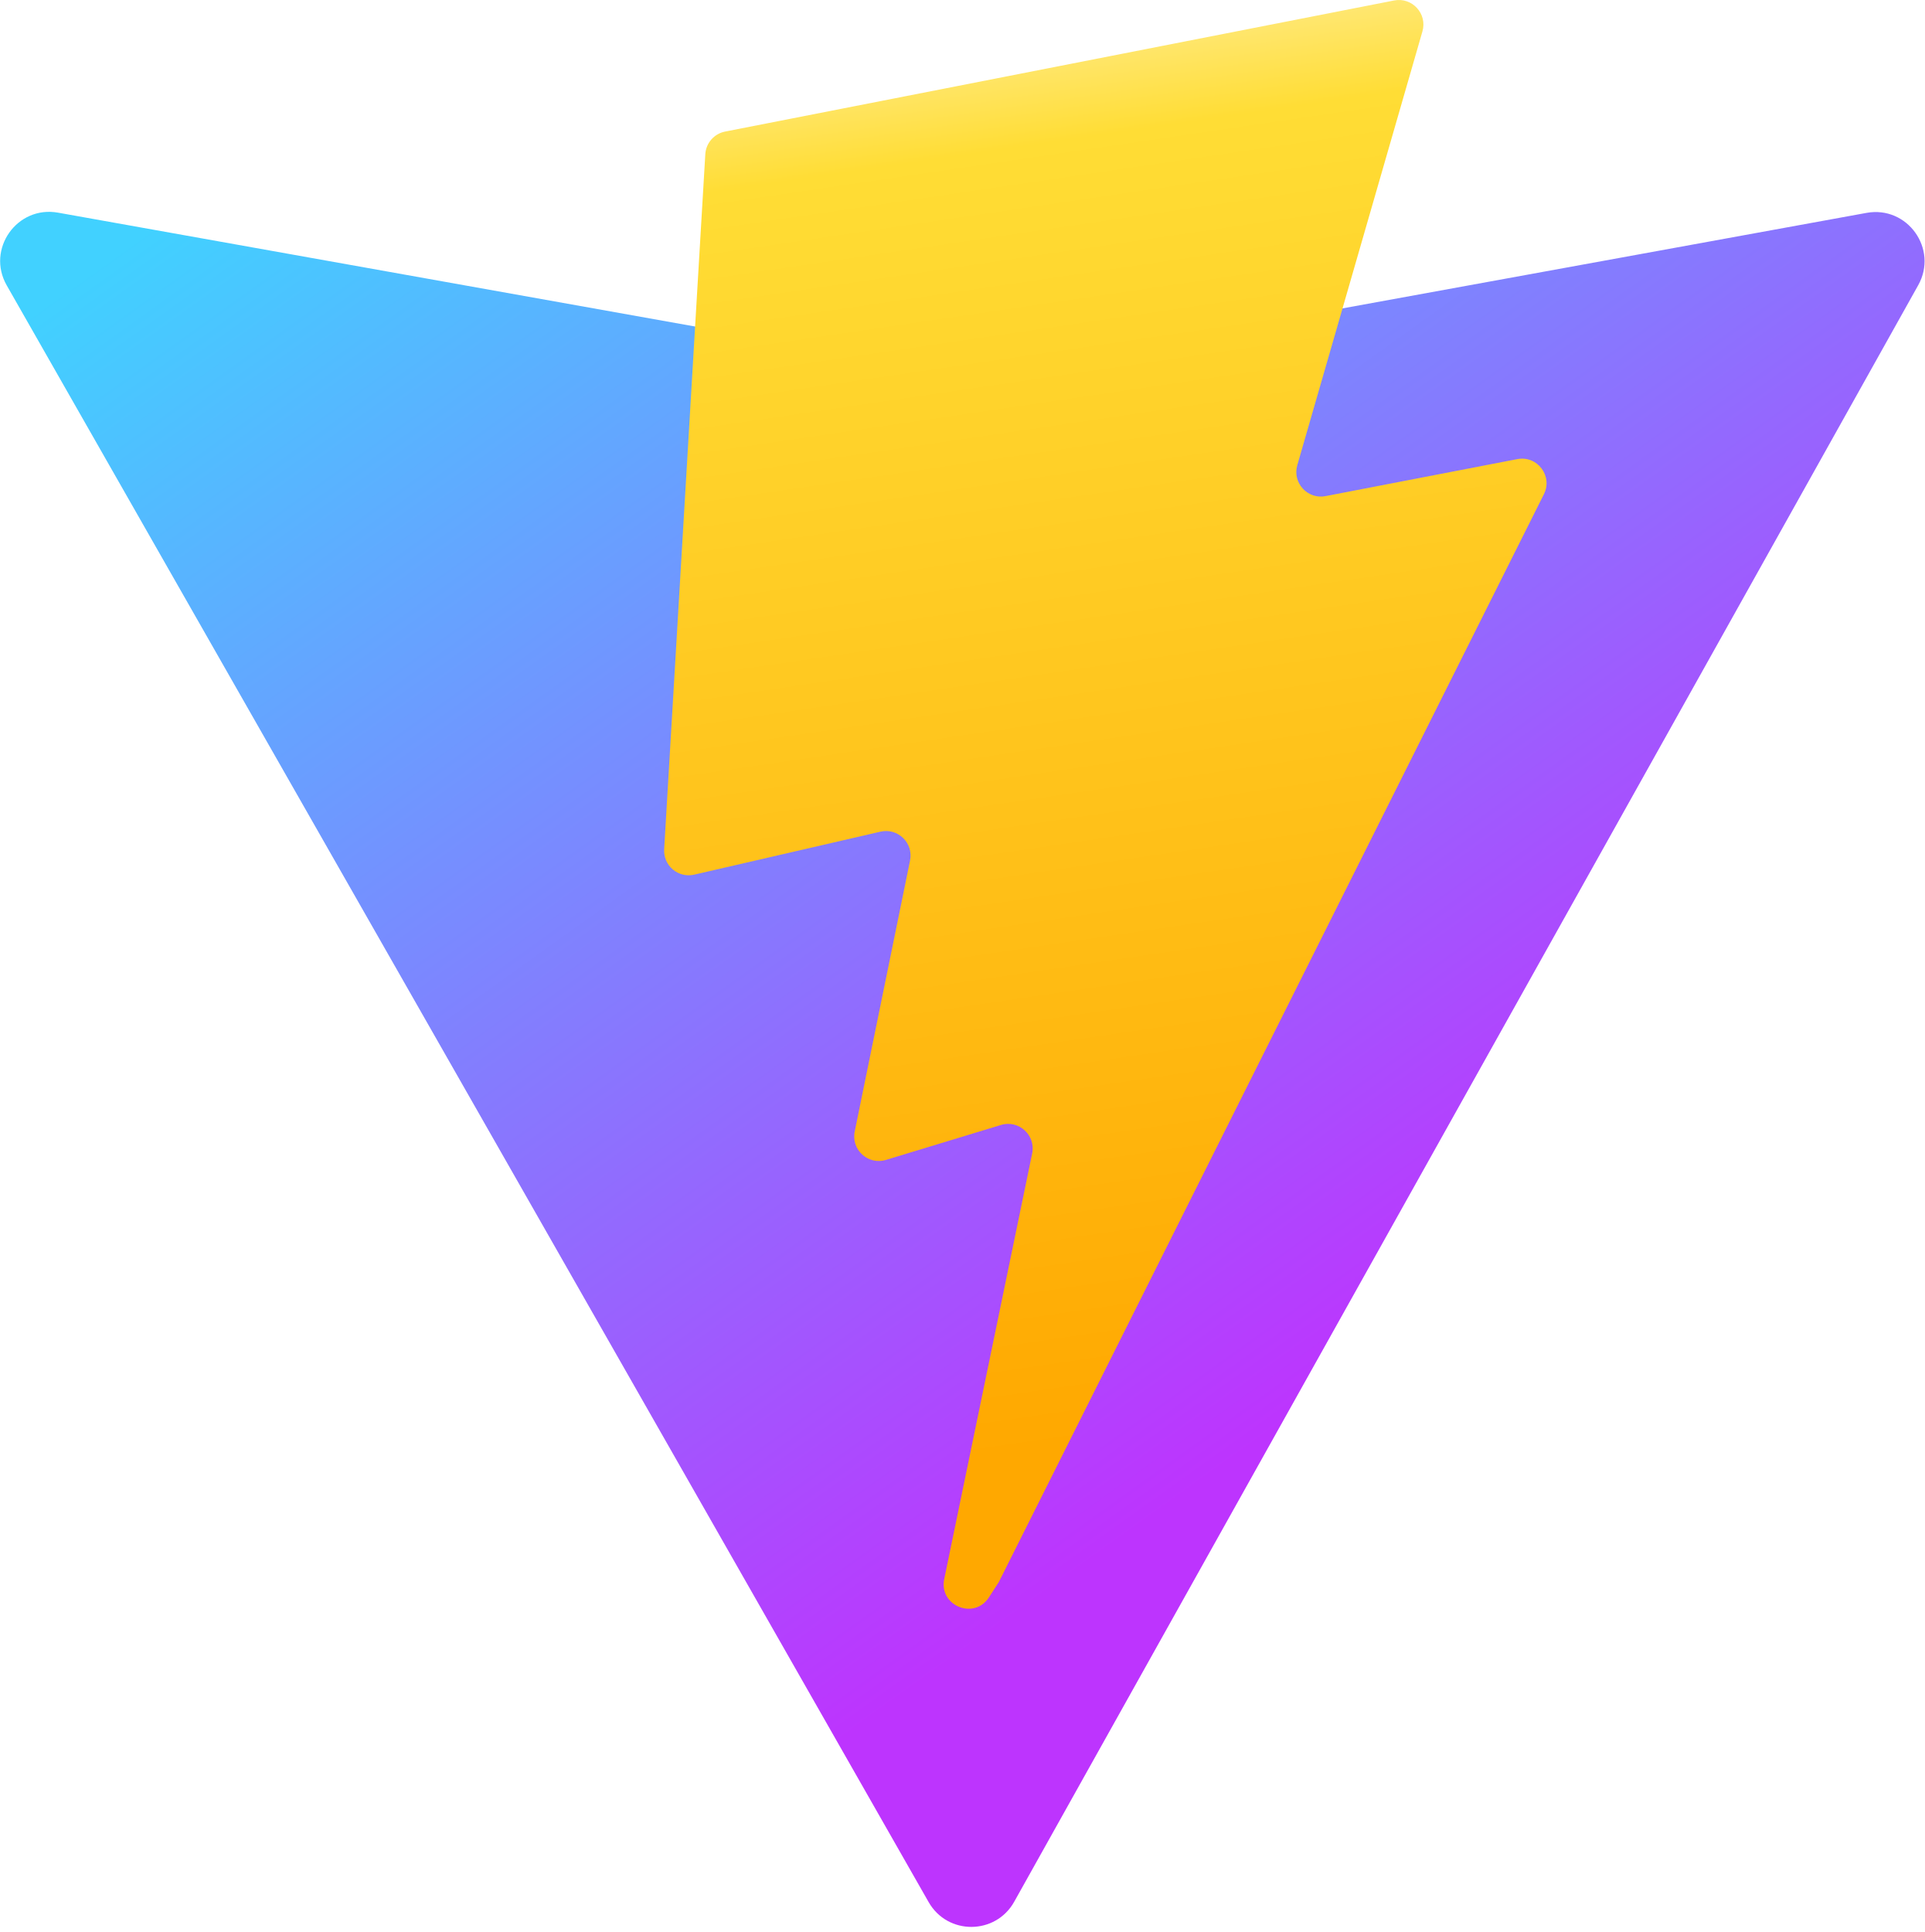
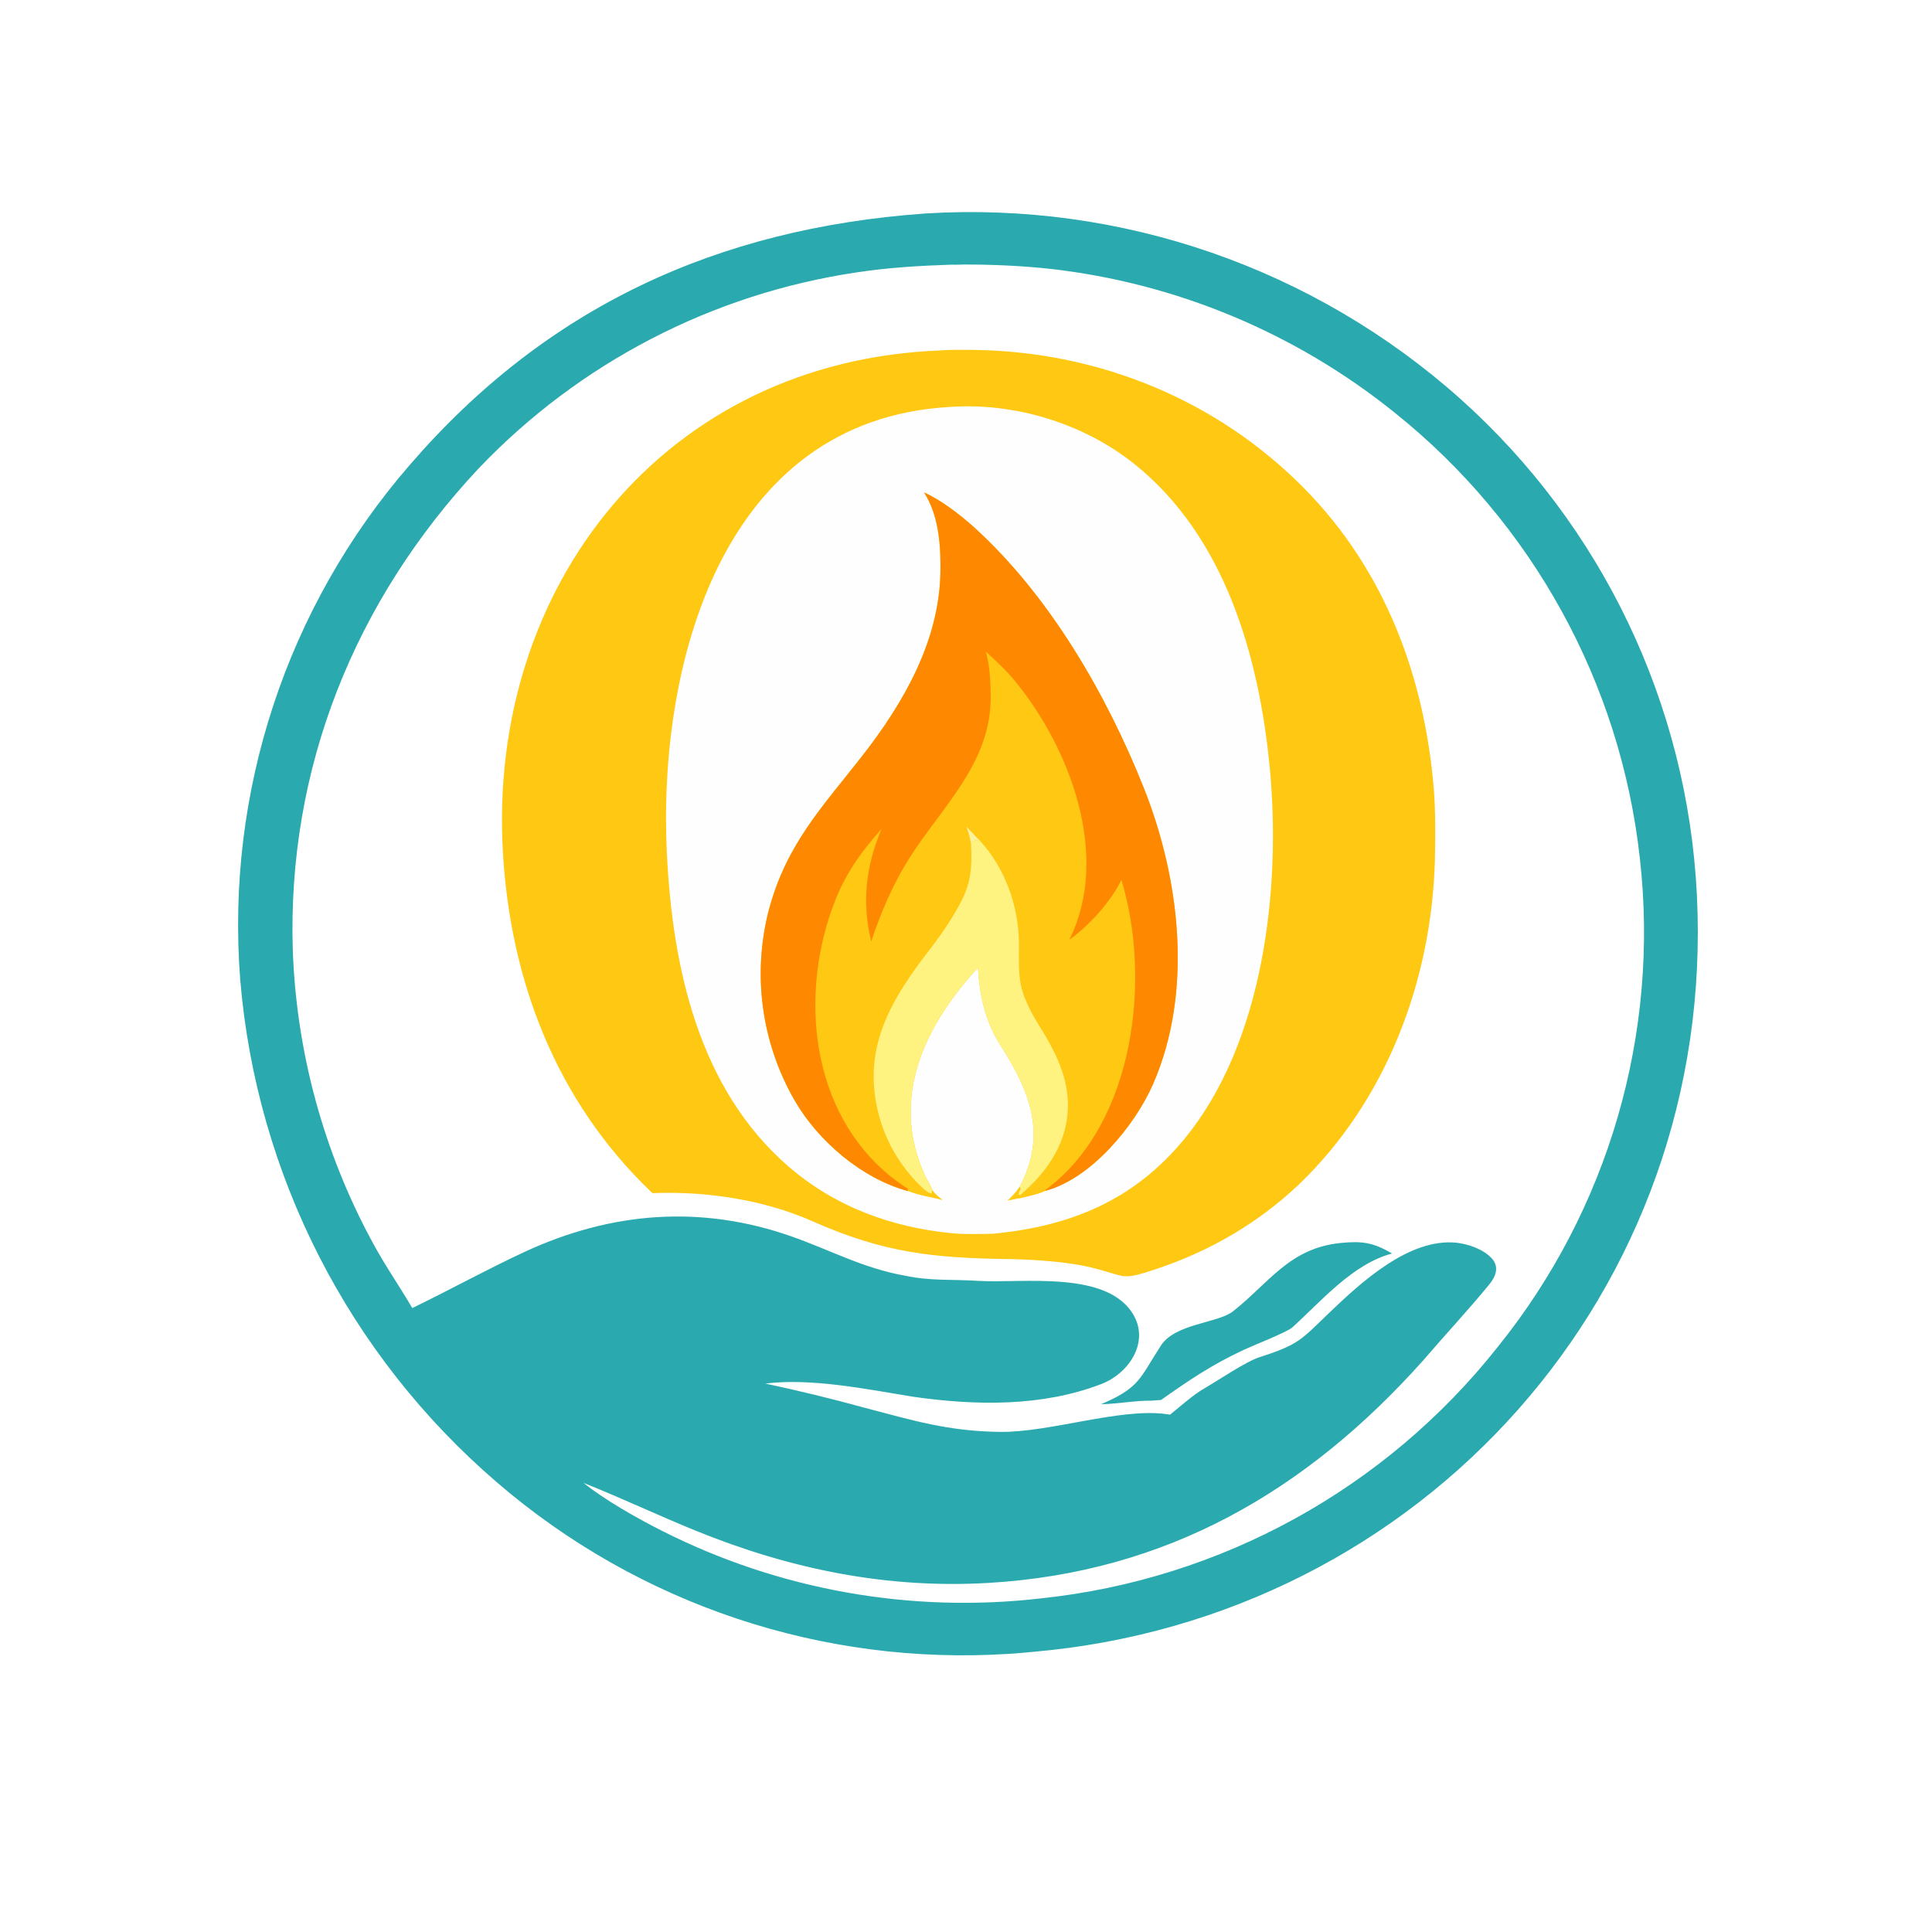
- <svg xmlns="http://www.w3.org/2000/svg" aria-hidden="true" role="img" class="iconify iconify--logos" width="31.88" height="32" preserveAspectRatio="xMidYMid meet" viewBox="0 0 256 257">
-   <defs>
-     <linearGradient id="IconifyId1813088fe1fbc01fb466" x1="-.828%" x2="57.636%" y1="7.652%" y2="78.411%">
-       <stop offset="0%" stop-color="#41D1FF" />
-       <stop offset="100%" stop-color="#BD34FE" />
-     </linearGradient>
-     <linearGradient id="IconifyId1813088fe1fbc01fb467" x1="43.376%" x2="50.316%" y1="2.242%" y2="89.03%">
-       <stop offset="0%" stop-color="#FFEA83" />
-       <stop offset="8.333%" stop-color="#FFDD35" />
-       <stop offset="100%" stop-color="#FFA800" />
-     </linearGradient>
-   </defs>
-   <path fill="url(#IconifyId1813088fe1fbc01fb466)" d="M255.153 37.938L134.897 252.976c-2.483 4.44-8.862 4.466-11.382.048L.875 37.958c-2.746-4.814 1.371-10.646 6.827-9.67l120.385 21.517a6.537 6.537 0 0 0 2.322-.004l117.867-21.483c5.438-.991 9.574 4.796 6.877 9.62Z" />
-   <path fill="url(#IconifyId1813088fe1fbc01fb467)" d="M185.432.063L96.44 17.501a3.268 3.268 0 0 0-2.634 3.014l-5.474 92.456a3.268 3.268 0 0 0 3.997 3.378l24.777-5.718c2.318-.535 4.413 1.507 3.936 3.838l-7.361 36.047c-.495 2.426 1.782 4.5 4.151 3.78l15.304-4.649c2.372-.72 4.652 1.36 4.15 3.788l-11.698 56.621c-.732 3.542 3.979 5.473 5.943 2.437l1.313-2.028l72.516-144.72c1.215-2.423-.88-5.186-3.54-4.672l-25.505 4.922c-2.396.462-4.435-1.77-3.759-4.114l16.646-57.705c.677-2.35-1.37-4.583-3.769-4.113Z" />
+ <svg xmlns="http://www.w3.org/2000/svg" id="svg" version="1.1" viewBox="0 0 300 300" width="300" height="300">
+   <svg>
+     <defs>
+       <clipPath id="clip-1">
+         <rect x="0" y="0" transform="scale(0.14648,0.14648)" width="2048" height="2048" fill="none" />
+       </clipPath>
+     </defs>
+     <g clip-path="url(#clip-1)" fill="none" fill-rule="nonzero" stroke="none" stroke-width="1" stroke-linecap="butt" stroke-linejoin="miter" stroke-miterlimit="10" stroke-dasharray="" stroke-dashoffset="0" font-family="none" font-weight="none" font-size="none" text-anchor="none" style="mix-blend-mode: normal">
+       <path d="M143.47,33.167c0.094,-0.007 0.187,-0.015 0.281,-0.022c30.4,-1.863 60.283,8.499 83.004,28.781c22.065,19.745 35.297,47.509 36.738,77.083c3.064,61.522 -42.699,112.236 -103.018,117.482c-1.273,0.11 -2.492,0.25 -3.773,0.313c-28.971,1.885 -57.526,-7.668 -79.528,-26.612c-23.031,-19.78 -37.354,-47.829 -39.873,-78.084c-2.271,-29.098 7.219,-57.891 26.346,-79.937c21.201,-24.55 47.737,-36.68 79.823,-39.005zM64.014,203.118c5.85,-2.834 11.581,-6.001 17.411,-8.71c13.49,-6.268 27.499,-7.367 41.591,-2.377c6.049,2.143 11.146,4.953 17.599,6.069c3.88,0.831 7.289,0.533 11.221,0.788c6.819,0.442 20.462,-1.802 24.328,5.58c2.172,4.147 -0.914,8.808 -5.131,10.436c-9.221,3.56 -19.562,3.366 -29.23,1.983c-7.105,-1.153 -15.797,-2.943 -22.965,-2.048c5.153,1.097 10.273,2.342 15.354,3.737c7.621,2.007 13.05,3.669 21.078,3.768c7.768,0.097 18.637,-3.746 25.786,-2.766l0.633,0.086c1.557,-1.254 3.624,-3.105 5.284,-4.055c2.209,-1.261 6.417,-4.163 8.606,-4.866c6.133,-1.969 6.435,-2.684 10.794,-6.863c4.976,-4.768 12.425,-11.646 19.767,-10.915c1.878,0.214 4.192,1.012 5.483,2.411c1.226,1.329 0.649,2.829 -0.357,4.058c-3.284,4.012 -6.896,7.863 -10.264,11.799c-18.146,20.328 -39.844,32.914 -67.431,34.556c-15.858,0.943 -30.85,-2.134 -45.496,-8.084c-5.81,-2.361 -11.736,-5.168 -17.462,-7.441c3.389,2.713 8.258,5.451 12.132,7.418c18.187,9.209 38.683,12.864 58.932,10.509c27.911,-2.952 53.459,-17.017 70.879,-39.023c17.205,-21.333 25.156,-48.664 22.08,-75.897c-3.004,-27.196 -16.695,-52.083 -38.055,-69.18c-15.366,-12.386 -33.942,-20.138 -53.552,-22.35c-4.466,-0.477 -8.849,-0.667 -13.336,-0.668c-0.561,-0 -1.356,0.06 -1.885,0.021c-4.993,0.164 -9.917,0.455 -14.857,1.213c-22.368,3.336 -42.985,14.032 -58.594,30.396c-19.267,20.541 -29.799,46.609 -28.89,74.899c0.571,15.817 4.788,31.288 12.324,45.207c2.054,3.823 4.145,6.732 6.228,10.31z" fill="#2aaaaf" />
+       <path d="M146.19,54.412c0.87,-0.124 4.002,-0.092 4.992,-0.079c19.392,0.243 37.857,7.75 51.482,21.65c12.378,12.63 18.521,29.021 19.972,46.474c0.274,3.29 0.267,7.878 0.171,11.219c-0.536,18.663 -7.535,37.23 -21.146,50.277c-6.353,6.012 -13.833,10.33 -22.104,13.097c-5.634,1.885 -4.553,1.131 -10.104,-0.233c-3.606,-0.885 -8.798,-1.23 -12.516,-1.302c-12.077,-0.167 -19.642,-0.943 -30.812,-5.89c-7.554,-3.347 -16.533,-4.689 -24.789,-4.354c-0.108,-0.095 -0.216,-0.19 -0.325,-0.284c-14.615,-14.054 -21.738,-32.597 -22.915,-52.546c-2.451,-41.53 25.235,-76.498 68.095,-78.03z" fill="#fec813" />
+       <path d="M147.412,63.197c10.11,-0.742 20.883,2.547 28.794,8.9c13.994,11.236 19.305,29.831 20.955,47.053c1.796,18.731 -0.898,42.711 -13.26,57.716c-7.868,9.551 -17.688,13.553 -29.694,14.709c-1.837,0.037 -4.399,0.107 -6.198,-0.062c-9.579,-0.901 -18.357,-4.124 -25.648,-10.449c-13.872,-12.072 -17.909,-30.791 -18.799,-48.323c-1.49,-29.341 8.419,-67.521 43.85,-69.545z" fill="#fefefe" />
+       <path d="M143.491,76.47c2.689,1.208 5.475,3.376 7.691,5.34c11.747,10.634 20.585,25.902 26.408,40.492c5.653,14.17 7.707,31.725 1.468,46.005c-2.839,6.497 -9.598,14.687 -16.724,16.604c-0.998,0.485 -2.555,0.828 -3.653,1.088c-0.68,0.066 -1.512,0.268 -2.194,0.41c0.803,-0.798 1.232,-1.17 1.853,-2.124c4.304,-8.181 1.576,-14.848 -3.038,-22.055c-2.292,-3.582 -3.226,-7.748 -3.445,-11.971c-8.186,8.845 -13.689,20.12 -8.314,32.083c0.286,0.637 1.064,1.903 1.253,2.449c0.332,0.592 1.052,1.112 1.592,1.569c-2.018,-0.552 -3.246,-0.611 -5.389,-1.414c-7.086,-1.896 -13.917,-7.701 -17.568,-14.007c-5.215,-9.007 -6.656,-19.711 -4.009,-29.777c2.741,-10.106 8.199,-15.77 14.393,-23.689c6.417,-8.205 11.987,-17.804 12.212,-28.456c0.083,-3.927 -0.18,-8.437 -2.177,-11.952c-0.114,-0.202 -0.232,-0.401 -0.357,-0.596z" fill="#fec813" />
+       <path d="M143.491,76.47c2.689,1.208 5.475,3.376 7.691,5.34c11.747,10.634 20.585,25.902 26.408,40.492c5.653,14.17 7.707,31.725 1.468,46.005c-2.839,6.497 -9.598,14.687 -16.724,16.604c0.089,-0.303 0.152,-0.248 0.324,-0.378c13.544,-10.299 16.14,-32.555 11.474,-47.904c-1.673,3.438 -4.986,7.072 -8.079,9.284c6.425,-12.941 0.176,-29.611 -8.395,-40.102c-1.374,-1.683 -2.981,-3.166 -4.576,-4.634c0.623,2.32 0.715,4.391 0.753,6.743c0.166,10.471 -7.451,17.171 -12.621,25.318c-2.535,3.995 -4.421,8.418 -5.933,12.951c-1.475,-6.079 -0.847,-11.66 1.591,-17.441c-3.935,4.384 -6.332,8.105 -8.137,13.74c-4.812,15.015 -1.776,33.123 12.176,42.059l0.087,0.401c-7.086,-1.896 -13.917,-7.701 -17.568,-14.007c-5.215,-9.007 -6.656,-19.711 -4.009,-29.777c2.741,-10.106 8.199,-15.77 14.393,-23.689c6.417,-8.205 11.987,-17.804 12.212,-28.456c0.083,-3.927 -0.18,-8.437 -2.177,-11.952c-0.114,-0.202 -0.232,-0.401 -0.357,-0.596z" fill="#fe8900" />
+       <path d="M150.765,130.975c0.732,-0.644 0.555,-0.55 1.444,-0.366c3.807,4.096 5.956,10.099 6.007,15.648c0.025,2.689 -0.204,5.429 0.656,7.999c0.57,1.701 1.57,3.541 2.521,5.058c2.483,3.961 4.644,8.162 4.419,12.996c-0.233,5.027 -2.902,9.185 -6.545,12.497c-0.289,0.264 -0.579,0.523 -0.873,0.779l0.286,0.412c-0.68,0.066 -1.512,0.268 -2.194,0.41c0.803,-0.798 1.232,-1.17 1.853,-2.124c4.304,-8.181 1.576,-14.848 -3.038,-22.055c-2.292,-3.582 -3.226,-7.748 -3.445,-11.971c-8.186,8.845 -13.689,20.12 -8.314,32.083c0.286,0.637 1.064,1.903 1.253,2.449c-0.122,0.136 -0.092,0.291 -0.126,0.545c-0.516,-0.088 -0.887,-0.406 -1.278,-0.76c-3.211,-2.917 -5.671,-6.907 -6.827,-11.064c-2.952,-10.614 1.755,-18.287 8.016,-26.35c1.793,-2.308 4.338,-6.06 5.384,-8.765c0.93,-2.409 0.958,-4.875 0.8,-7.422z" fill="#fef281" />
+       <path d="M158.339,184.285l0.146,0.309c-0.155,0.347 -0.242,0.511 -0.338,0.88l0.248,0.113l0.286,0.412c-0.68,0.066 -1.512,0.268 -2.194,0.41c0.803,-0.798 1.232,-1.17 1.853,-2.124z" fill="#fec813" />
+       <path d="M150.062,128.355l2.147,2.254c-0.889,-0.184 -0.712,-0.278 -1.444,0.366c-0.196,-1.129 -0.321,-1.533 -0.703,-2.62z" fill="#fcf29c" />
+       <path d="M208.194,193.005c3.325,-0.335 5.133,-0.042 7.961,1.644c-6.108,1.588 -11.121,7.531 -15.495,11.483c-0.785,0.71 -5.988,2.751 -7.567,3.488c-4.939,2.307 -8.413,4.668 -12.81,7.767l-1.449,0.104c-2.839,-0.003 -5.139,0.494 -7.871,0.561c5.984,-2.552 5.978,-3.955 9.223,-8.985c2.131,-3.562 8.868,-3.562 11.259,-5.436c5.619,-4.406 8.744,-9.823 16.749,-10.625z" fill="#2aaaaf" />
+     </g>
+   </svg>
</svg>
